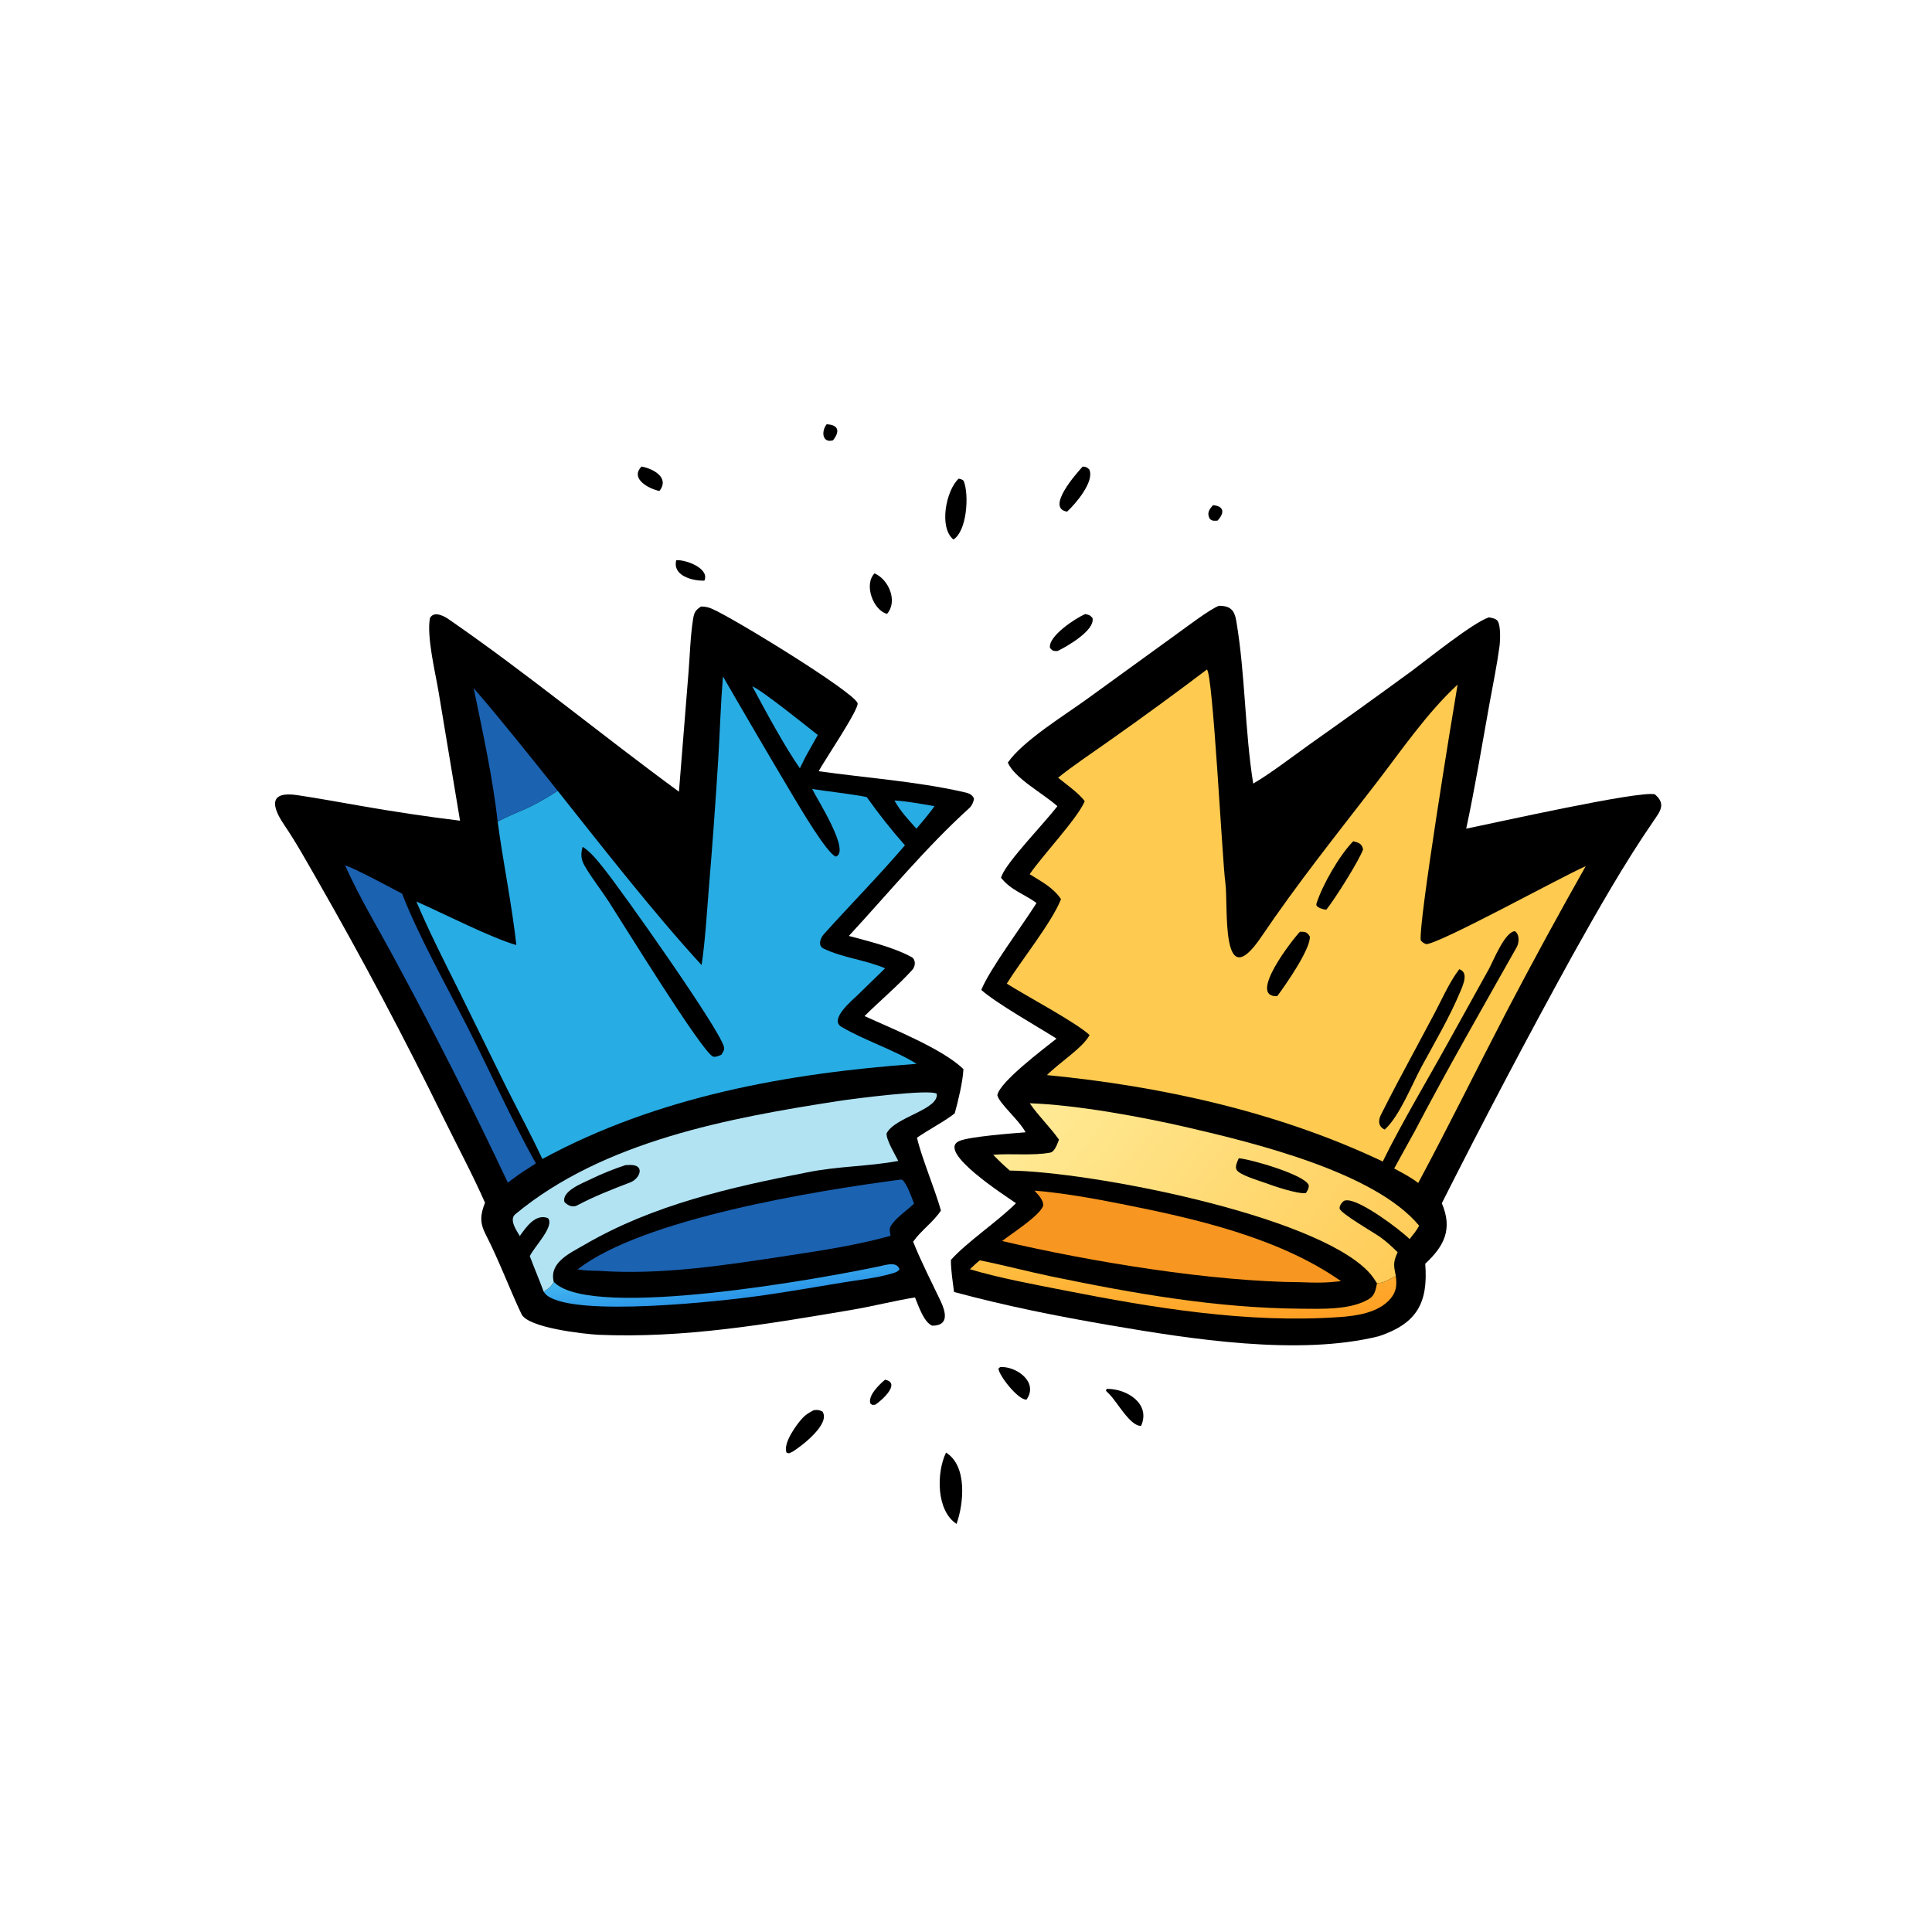
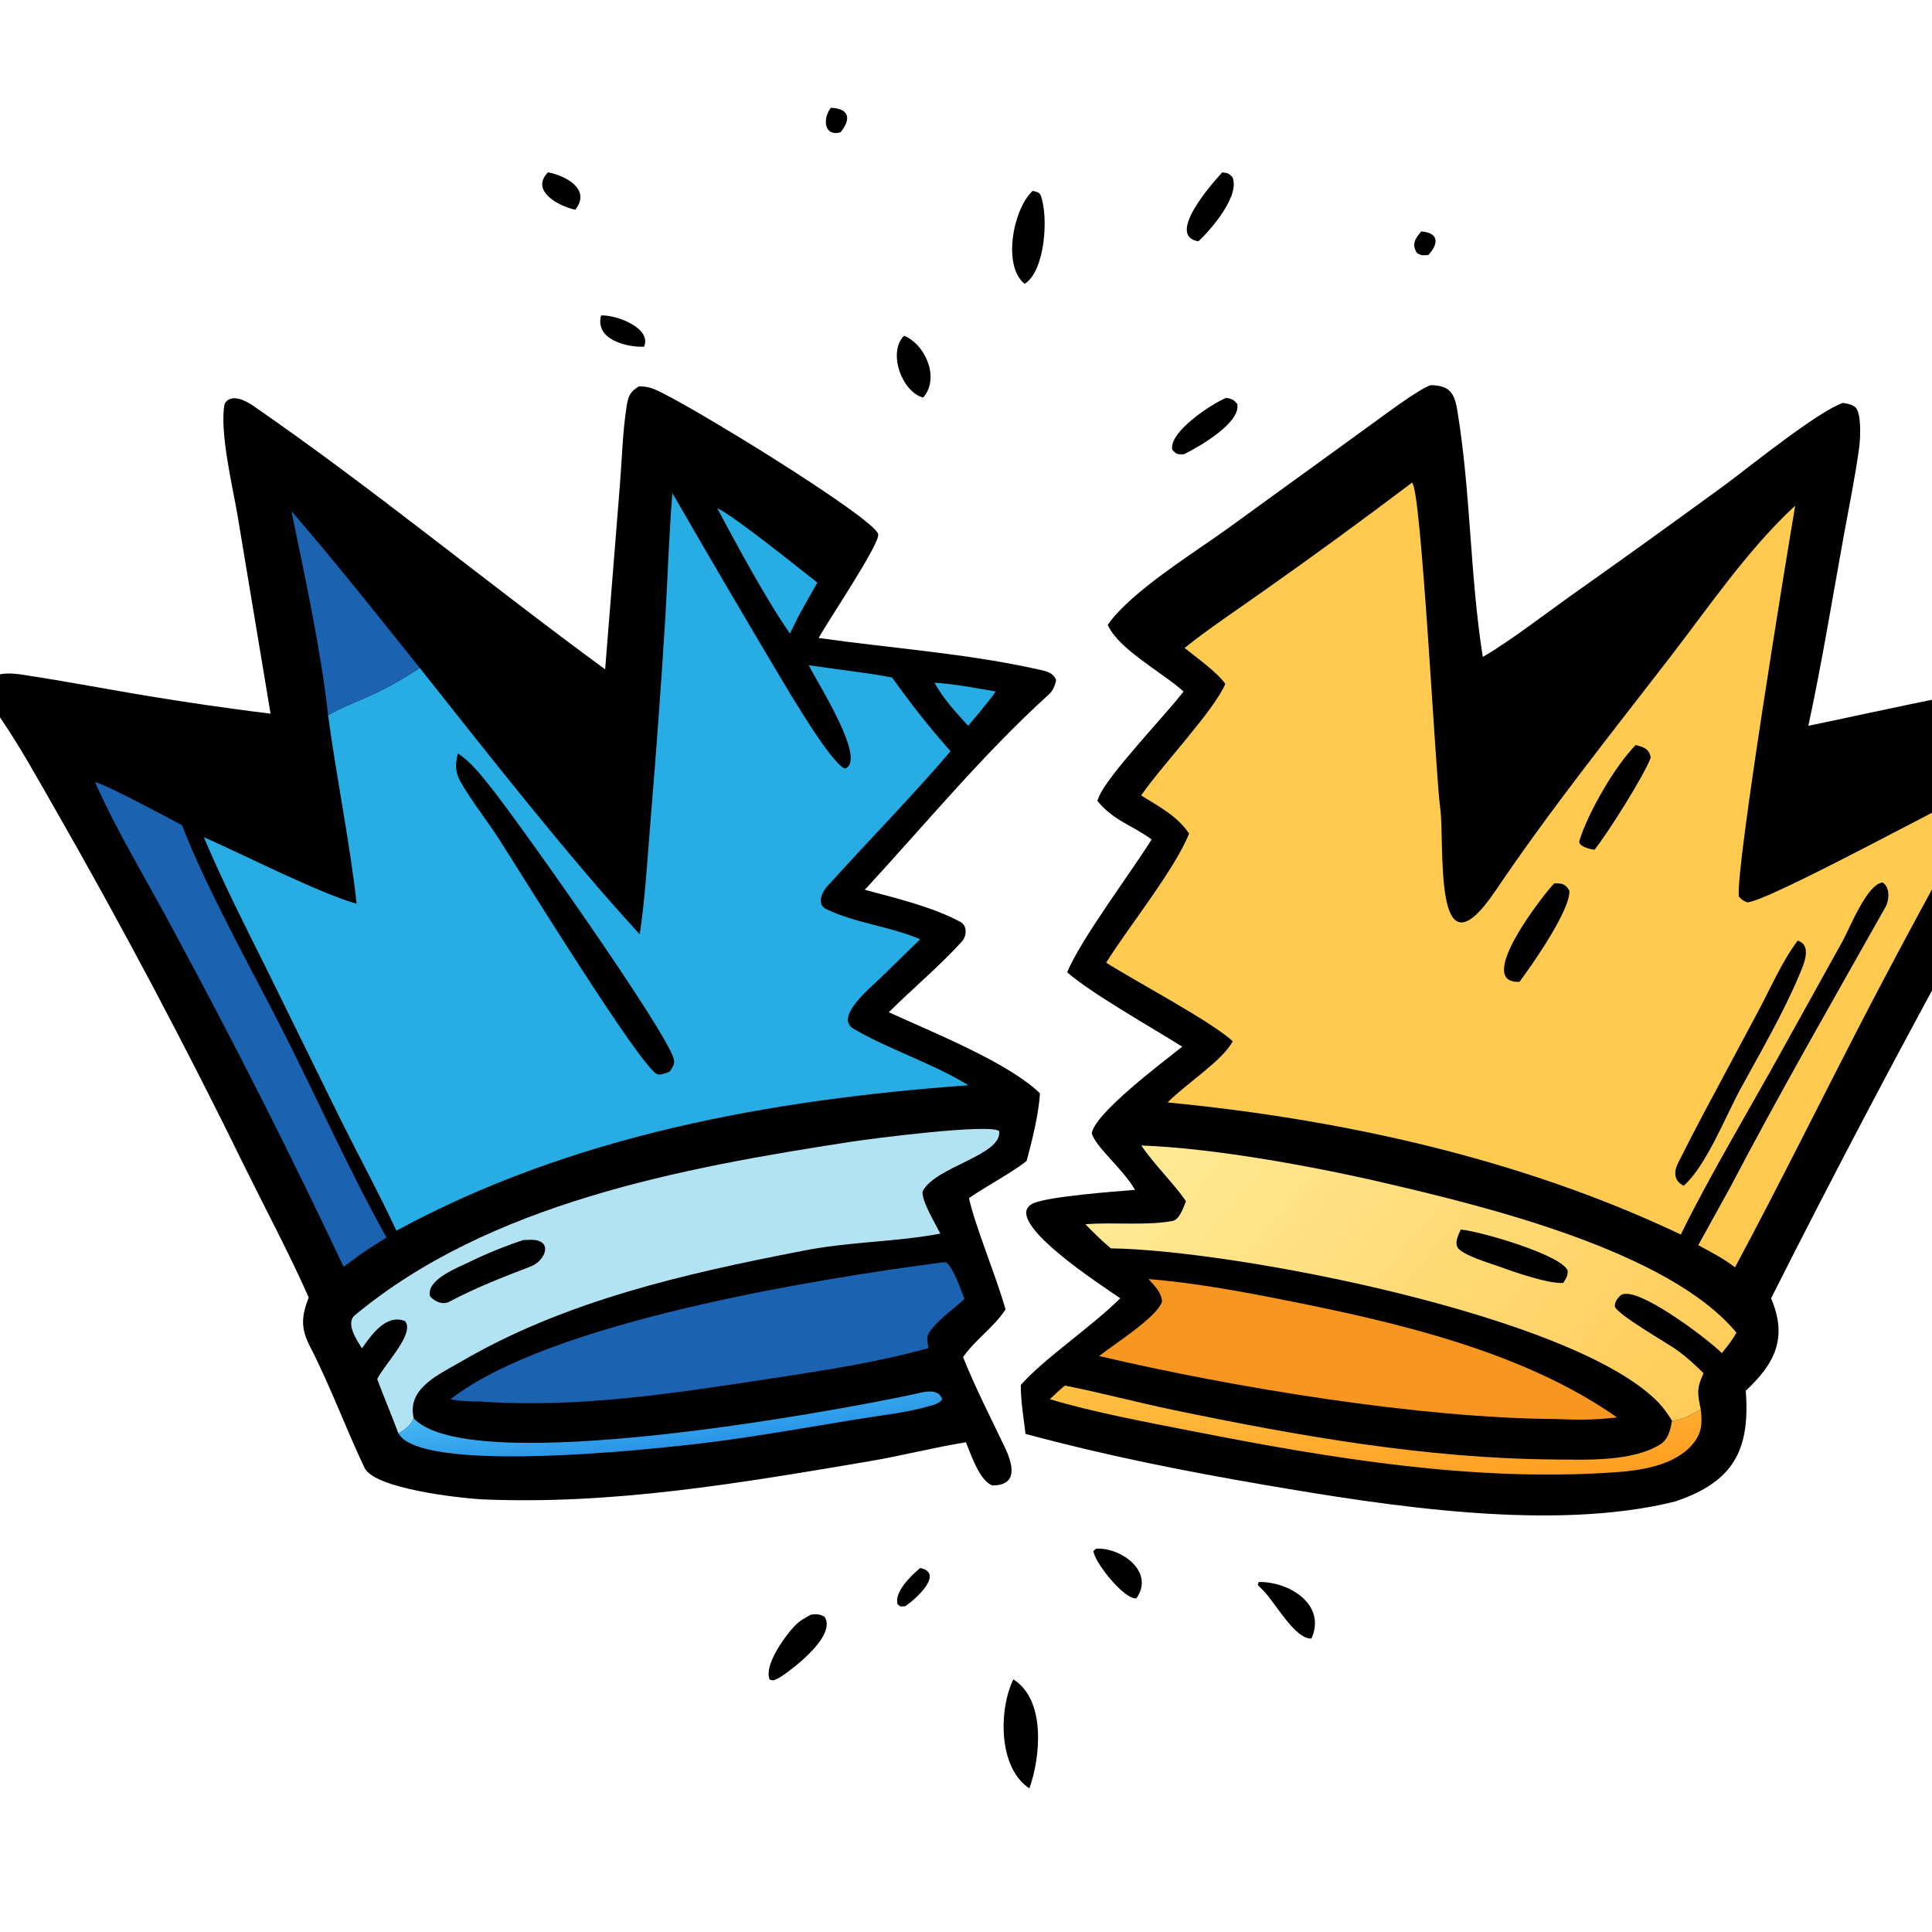
- <svg xmlns="http://www.w3.org/2000/svg" width="1024" height="1024" viewBox="0 0 1024 1024">
+ <svg xmlns="http://www.w3.org/2000/svg" width="1024" height="1024" viewBox="150 210 670 625">
  <path d="M646.15 321.067c5.941.089 8.12 2.182 9.13 8.177 4.794 28.46 4.421 57.555 8.938 86.067 8.592-4.885 21.907-15.09 30.429-21.149a4102 4102 0 0 0 53.912-38.762c8.401-6.254 32.16-25.42 40.584-28.181 1.52.261 3.754.622 4.644 1.936 1.74 2.566 1.367 10.518.97 13.479-1.375 10.163-3.477 20.272-5.307 30.378-3.985 21.997-7.632 44.346-12.326 66.188 14.35-2.865 91.83-20.296 99.968-18.193 6.026 5.068 2.859 8.978-.642 14.061-15.459 22.441-29.699 47.527-42.962 71.237a4092 4092 0 0 0-69.292 131.437c5.808 13.622 1.38 22.608-8.784 32.058 1.598 20.717-4.355 31.644-24.539 38.414-42.468 10.59-99.91 1.503-142.438-5.784-28.145-4.823-55.235-10.217-82.783-17.664-.664-5.495-1.7-11.516-1.644-16.99 8.362-9.377 24.292-19.958 34.481-30.037-5.215-3.7-42.86-27.672-29.903-33.046 5.543-2.3 28.035-4.008 35.005-4.554-3.795-6.934-13.797-14.981-14.983-19.649 1.199-7.086 24.542-24.533 31.377-30.007-10.379-6.543-31.842-18.661-39.876-25.795 4.263-10.817 22.181-34.716 29.268-46.073-6.387-4.747-13.424-6.599-18.825-13.403q.076-.203.153-.406c.088-.225.181-.448.267-.674 2.847-7.541 22.821-28.155 29.473-36.83-7.933-7.061-22.437-14.544-26.29-23.099 8.094-11.686 30.345-25.202 42.492-34.072l47.65-34.533c4.697-3.35 17.311-12.988 21.853-14.531" />
  <path fill="#feca50" d="M639.66 354.882c3.226 1.498 8.188 101.686 9.78 112.734 1.747 12.131-2.914 61.492 19.216 28.732 18.863-27.926 39.728-54.018 60.287-80.652 13.751-17.815 27.135-37.604 43.618-52.846-2.778 16.183-20.873 126.812-19.534 135.563 1.168 1.3 1.266 1.248 2.78 1.994 6.521.271 71.884-35.758 84.652-41.324a2678 2678 0 0 0-41.816 76.84c-15.822 30.416-30.743 60.827-46.959 91.08-3.967-3.069-8.348-5.306-12.744-7.684l11.111-20.124c17.091-32.633 35.737-65.038 53.817-97.135 1.331-2.363 1.646-6.823-.971-8.52-5.377.454-11.333 15.642-13.797 20.14l-20.882 37.65c-11.033 20.038-25.561 44.278-35.324 64.295-55.21-26.235-117.355-39.954-177.988-45.803 6.881-6.902 18.94-14.387 22.603-21.231-7.503-6.893-33.643-20.735-43.906-27.239 7.462-12.018 23.907-32.448 28.753-44.778-4.11-6.15-10.38-9.299-16.616-13.23 7.016-10.224 25.375-29.547 29.179-38.665-2.768-4.028-10.039-9.185-14.117-12.46 7.268-5.966 19.155-13.892 27.035-19.512a1861 1861 0 0 0 51.823-37.825" />
  <path d="M773.44 513.704c4.99 1.659 2.193 7.951.631 11.687-5.691 13.611-13.452 26.815-20.504 39.768-5.243 9.63-11.781 26.491-19.649 33.546-3.394-1.629-3.549-4.729-2.004-7.828 2.849-5.717 5.802-11.356 8.759-17.017l18.684-34.974c4.422-8.155 8.603-18.02 14.083-25.182" />
  <path d="M688.984 493.85c2.741-.093 3.859.162 5.244 2.513.513 6.534-12.892 25.762-17.279 31.623-15.972.706 8.361-30.364 12.035-34.136" />
  <path d="M717.243 445.874c2.859.714 4.717 1.333 5.205 4.365-2.12 5.983-15.195 26.702-19.508 31.952-1.504-.182-5.838-1.186-5.204-3.199 3.162-10.044 12.373-25.903 19.507-33.118" />
  <defs>
    <linearGradient id="a" x1="720.766" x2="561.995" y1="696.705" y2="567.665" gradientUnits="userSpaceOnUse">
      <stop offset="0" stop-color="#ffcc58" />
      <stop offset="1" stop-color="#ffea95" />
    </linearGradient>
  </defs>
  <path fill="url(#a)" d="M545.782 584.751c25.063.875 59.79 7.26 84.274 12.956 34.826 8.102 98.689 23.609 122.113 51.938-1.504 2.791-3.08 4.624-5.047 7.096-4.963-4.926-25.963-20.75-33.189-20.545-.914.025-1.456.064-2.12.694-.983.934-1.791 2.141-1.81 3.533-.034 2.467 18.685 13.149 21.788 15.424 3.251 2.383 6.126 5.036 8.986 7.87-2.49 5.351-2.098 7.077-.953 12.65-3.947 1.797-5.625 3.537-9.977 3.829-1.433-2.313-2.867-4.401-4.762-6.361-29.243-30.239-147.665-52.89-189.879-53.417-3.396-2.924-5.671-5.129-8.79-8.357 9.63-.807 21.152.574 30.234-1.15 2.358-.448 3.746-4.591 4.636-6.878-4.865-6.859-10.817-12.439-15.504-19.282" />
  <path d="M656.582 613.895c6.39.522 34.883 8.705 37.069 14.233.114 1.903-.54 2.607-1.51 4.266-4.723.46-16.853-3.679-21.772-5.505-2.696-1.001-13.704-4.178-15.001-6.962-.846-1.816.425-4.236 1.214-6.032" />
  <path fill="#f79620" d="M548.302 631.059c15.265 1.256 31.034 4.092 46.08 7.073 38.88 7.705 83.477 17.773 116.39 40.92-8.423.935-12.953.873-21.293.551-47.093-.296-111.157-10.781-158.332-21.843 5.414-4.242 19.754-13.261 21.8-18.718.049-3.216-2.534-5.531-4.645-7.983" />
  <defs>
    <linearGradient id="b" x1="630.586" x2="625.739" y1="705.198" y2="658.156" gradientUnits="userSpaceOnUse">
      <stop offset="0" stop-color="#ff9f23" />
      <stop offset="1" stop-color="#fec042" />
    </linearGradient>
  </defs>
  <path fill="url(#b)" d="M519.316 668.006c12.553 2.494 25.06 5.856 37.662 8.471 43.563 9.037 87.676 16.834 132.307 17.161 11.022.081 26.677.789 36.396-5.192 2.951-1.816 3.553-5.069 4.166-8.25 4.352-.292 6.03-2.032 9.977-3.829.532 4.708.423 8.08-2.801 11.923-6.371 7.594-18.277 9.199-27.528 9.826-48.689 3.297-97.707-4.829-145.363-14.187-15.652-3.073-34.967-6.641-50.068-11.207 1.714-1.6 3.418-3.262 5.252-4.716" />
  <path d="M371.545 321.477c2.121.001 3.704.298 5.663 1.124 10.953 4.618 75.59 44.24 77.331 50.112.905 3.052-17.89 30.843-20.63 36.036 25.277 3.586 51.332 5.33 76.349 10.946 2.584.58 4.928 1.031 5.967 3.551-.159 1.689-1.148 3.854-2.384 4.974-23.032 20.874-42.801 44.975-63.933 67.846 10.279 2.761 23.738 6.011 33.2 11.168 2.34 1.276 2.22 4.849.435 6.812-7.875 8.66-16.981 16.206-25.313 24.49 14.413 6.644 41.201 17.254 52.401 28.101-.295 6.694-2.794 16.844-4.594 23.44-4.488 3.726-14.173 8.855-20.002 12.915 1.996 9.394 9.584 27.501 12.682 38.609-4.251 6.414-10.362 10.313-14.733 16.523 4.193 10.561 9.633 21.085 14.513 31.357 2.668 5.616 4.852 13.211-4.45 13.155-4.461-1.962-7.15-10.333-9.085-14.975-10.79 1.737-22.645 4.758-33.738 6.632-44.797 7.569-88.776 15.142-134.348 13.161-7.413-.446-37.006-3.631-40.485-10.964-6.329-13.336-12.011-28.702-18.908-42.098-3.332-6.472-2.883-10.5-.426-16.941-6.266-14.293-15.027-30.776-22.023-44.968a2174 2174 0 0 0-66.251-124.976c-5.787-10.08-11.679-20.776-18.181-30.343-6.635-9.762-8.205-17.991 7.005-15.716 11.052 1.653 22.049 3.686 33.064 5.592 17.647 3.11 35.372 5.76 53.156 7.948l-11.474-68.906c-1.495-8.991-6.336-28.833-4.466-38.498 2.24-4.199 8.088-.63 9.878.606 41.811 28.87 81.158 61.465 122.091 91.424l5.095-63.59c.737-9.119.955-18.834 2.385-27.805.587-3.683 1.271-4.816 4.209-6.742" />
  <path fill="#28ace4" d="M371.844 511.498c1.904-12.289 2.837-28.263 3.878-40.95a3230 3230 0 0 0 4.969-68.258c.865-14.5 1.302-29.336 2.48-43.773a5572 5572 0 0 0 37.712 64.317c3.037 5.015 17.494 29.669 22.146 31.186 7.868-2.727-9.854-30.213-12.559-35.825 8.272 1.262 21.239 2.698 28.9 4.269 6.891 9.584 12.452 16.697 20.267 25.568-13.787 16.136-28.672 31.21-42.867 46.971-1.748 1.94-3.591 5.97-.362 7.715 10.323 4.979 22.029 5.961 32.712 10.506l-14.299 13.93c-3.386 3.245-15.465 13.199-8.82 17.111 12.2 7.181 27.812 12.125 39.845 19.595-68.568 4.972-137.39 17.323-198.383 50.427-6.06-13.021-12.739-25.289-19.139-38.11l-25.519-51.91c-7.499-15.052-15.603-30.975-22.124-46.441 14.475 6.36 39.618 19.261 52.992 23.081-2.356-21.485-7.017-43.702-9.887-65.358 4.165-2.583 12.929-5.859 17.679-8.232 5.453-2.725 8.992-4.926 14.122-8.161 23.43 29.499 50.985 64.831 76.257 92.342" />
  <path d="M308.817 448.814c4.375 2.783 8.009 7.487 11.213 11.486 10.104 12.61 60.529 83.958 63.593 94.283.575 1.938-.386 2.944-1.32 4.493-1.119.468-3.202 1.38-4.401.92-5.685-2.184-48.203-71.248-55.138-81.946-4.184-6.455-9.192-12.705-12.998-19.347-1.93-3.369-1.982-6.219-.949-9.889" />
  <path fill="#b1e3f3" d="M275.51 655.115c-1.733-2.852-5.811-8.705-2.41-11.532 46.635-38.766 113.468-51.119 171.798-60.092 7.606-1.17 48.113-6.391 51.597-3.767 1.193 8.484-22.436 12.358-26.593 21.042-.145 3.536 4.404 10.972 6.204 14.543-15.772 2.977-31.705 2.723-48.133 6.045-40.623 7.864-82.045 17.291-118.13 38.363-7.543 4.404-18.919 9.297-16.357 19.672-1.349 2.776-2.691 3.523-5.311 5.236-2.337-6.258-4.989-12.521-7.364-18.85 2.463-5.191 13.22-15.738 9.643-20.139-6.652-2.628-11.781 5.019-14.944 9.479" />
  <path d="M331.521 617.532a58 58 0 0 1 2.579-.084c8.014-.016 5.033 7.299-.032 9.242-10.055 3.858-19.01 7.339-28.574 12.391-2.342.934-4.754-.291-6.339-2.01-1.535-5.776 9.549-9.945 13.886-12.057a147.5 147.5 0 0 1 18.48-7.482" />
  <path fill="#1b62b1" d="m477.253 625.223.93.084c2.538 2.048 4.974 9.297 6.288 12.647-3.77 3.553-8.091 6.385-11.324 10.377-2.063 2.547-1.651 3.446-1.156 6.674-17.819 4.97-35.963 7.703-54.239 10.495-33.16 5.066-67.214 10.438-100.808 8.054-4.256-.059-6.623-.117-10.794-.738 34.248-26.853 126.649-41.793 171.103-47.593" />
  <path fill="#1b62b1" d="M182.939 458.692c4.722 1.292 24.588 12.033 30.196 14.975 8.085 21.135 23.427 48.784 34.053 69.527 11.833 23.1 24.307 51.165 36.846 73.431l-6.271 4.026c-2.728 1.741-5.938 4.211-8.605 6.156a2355 2355 0 0 0-58.376-115.501c-9.007-17.04-20.206-35.269-27.843-52.614" />
  <path fill="#1b62b1" d="M251.06 364.751c14.273 16.421 30.743 37.177 44.527 54.405-5.13 3.235-8.669 5.436-14.122 8.161-4.75 2.373-13.514 5.649-17.679 8.232-2.498-22.718-8.067-48.183-12.726-70.798" />
  <defs>
    <linearGradient id="c" x1="383.603" x2="381.701" y1="688.1" y2="671.12" gradientUnits="userSpaceOnUse">
      <stop offset="0" stop-color="#2b96e8" />
      <stop offset="1" stop-color="#43b6f0" />
    </linearGradient>
  </defs>
  <path fill="url(#c)" d="m293.486 679.389.46.447c20.773 19.847 143.186-2.508 172.387-8.707 3.309-.702 9.063-2.694 10.42 1.671-1.04 1.38-2.492 1.738-4.133 2.221-8.3 2.444-17.52 3.35-26.063 4.765-14.661 2.427-29.277 4.984-43.996 7.05-19.156 2.689-97.399 11.525-112.612-.208-.733-.565-1.235-1.261-1.774-2.003 2.62-1.713 3.962-2.46 5.311-5.236" />
  <path fill="#28ace4" d="M398.741 363.787c4.529 1.603 29.123 21.382 34.701 25.762a855 855 0 0 0-6.585 11.743l-2.905 5.904c-7.686-10.815-18.856-31.48-25.211-43.409" />
  <path fill="#28ace4" d="M474.078 424.284c6.335.276 14.846 1.933 21.227 3.004-1.418 2.109-3.765 4.912-5.408 6.981l-4.163 4.937c-4.439-4.962-8.39-9.062-11.656-14.922" />
  <path d="M501.406 769.892c11.366 7.04 9.447 27.011 5.579 37.814-10.769-7.048-10.724-27.078-5.579-37.814" />
  <path d="M508.094 253.71c.869.116 2.411.511 2.749 1.376 2.87 7.357 1.637 26.4-5.503 30.852-7.82-6.254-3.965-26.01 2.754-32.228" />
  <path d="M431.294 747.43c2.139-.21 2.794-.204 4.637.74 4.352 6.497-10.9 18.163-15.741 21.196-2.038.905-1.522 1.06-3.25.63-2.182-4.804 5.193-14.986 8.525-18.524 1.713-1.819 3.652-2.901 5.829-4.042" />
  <path d="M575.23 325.458c2.259.502 2.452.56 3.813 2.083 1.525 6.513-13.602 15.149-18.504 17.51-2.218.063-2.673-.031-4.031-1.632-1.111-6.211 13.709-15.879 18.722-17.961" />
  <path d="M573.863 247.278c1.936.274 1.969.15 3.459 1.523 3.019 6.274-7.33 18.367-11.741 22.379-11.561-1.845 5.215-20.574 8.282-23.902" />
  <path d="M586.501 736.123c10.615-.198 23.581 7.83 18.295 19.615-5.813.235-12.561-12.579-16.838-16.801l-1.282-1.287-.474-.477z" />
  <path d="M463.513 303.906c7.491 3.14 12.485 14.767 6.638 21.462-7.23-1.832-12.464-15.472-6.638-21.462" />
  <path d="M530.137 724.567c8.436-.54 20.522 7.909 13.941 17.242-4.389.422-14.884-13.076-14.862-16.481z" />
  <path d="M340.041 247.27c6.066 1.123 15.083 5.837 9.469 12.963-5.545-1.131-15.814-6.523-9.469-12.963" />
  <path d="M358.443 296.91c5.179-.341 17.766 4.394 14.899 10.835-6.214.22-17.086-2.577-14.899-10.835" />
  <path d="M469.104 731.274c8.673 1.764-1.912 11.138-5.204 13.253-2.028.074-1.215.396-2.624-.684-1.254-4.3 4.802-10.041 7.828-12.569" />
  <path d="M438.153 224.871c6.596.31 6.979 4.023 3.342 8.509-5.711 1.629-6.313-4.785-3.342-8.509" />
  <path d="M642.905 267.741c6.125.545 6.097 4.226 2.424 8.196-1.9.096-2.483.312-4.029-.778-1.791-3.102-.517-4.951 1.605-7.418" />
</svg>
